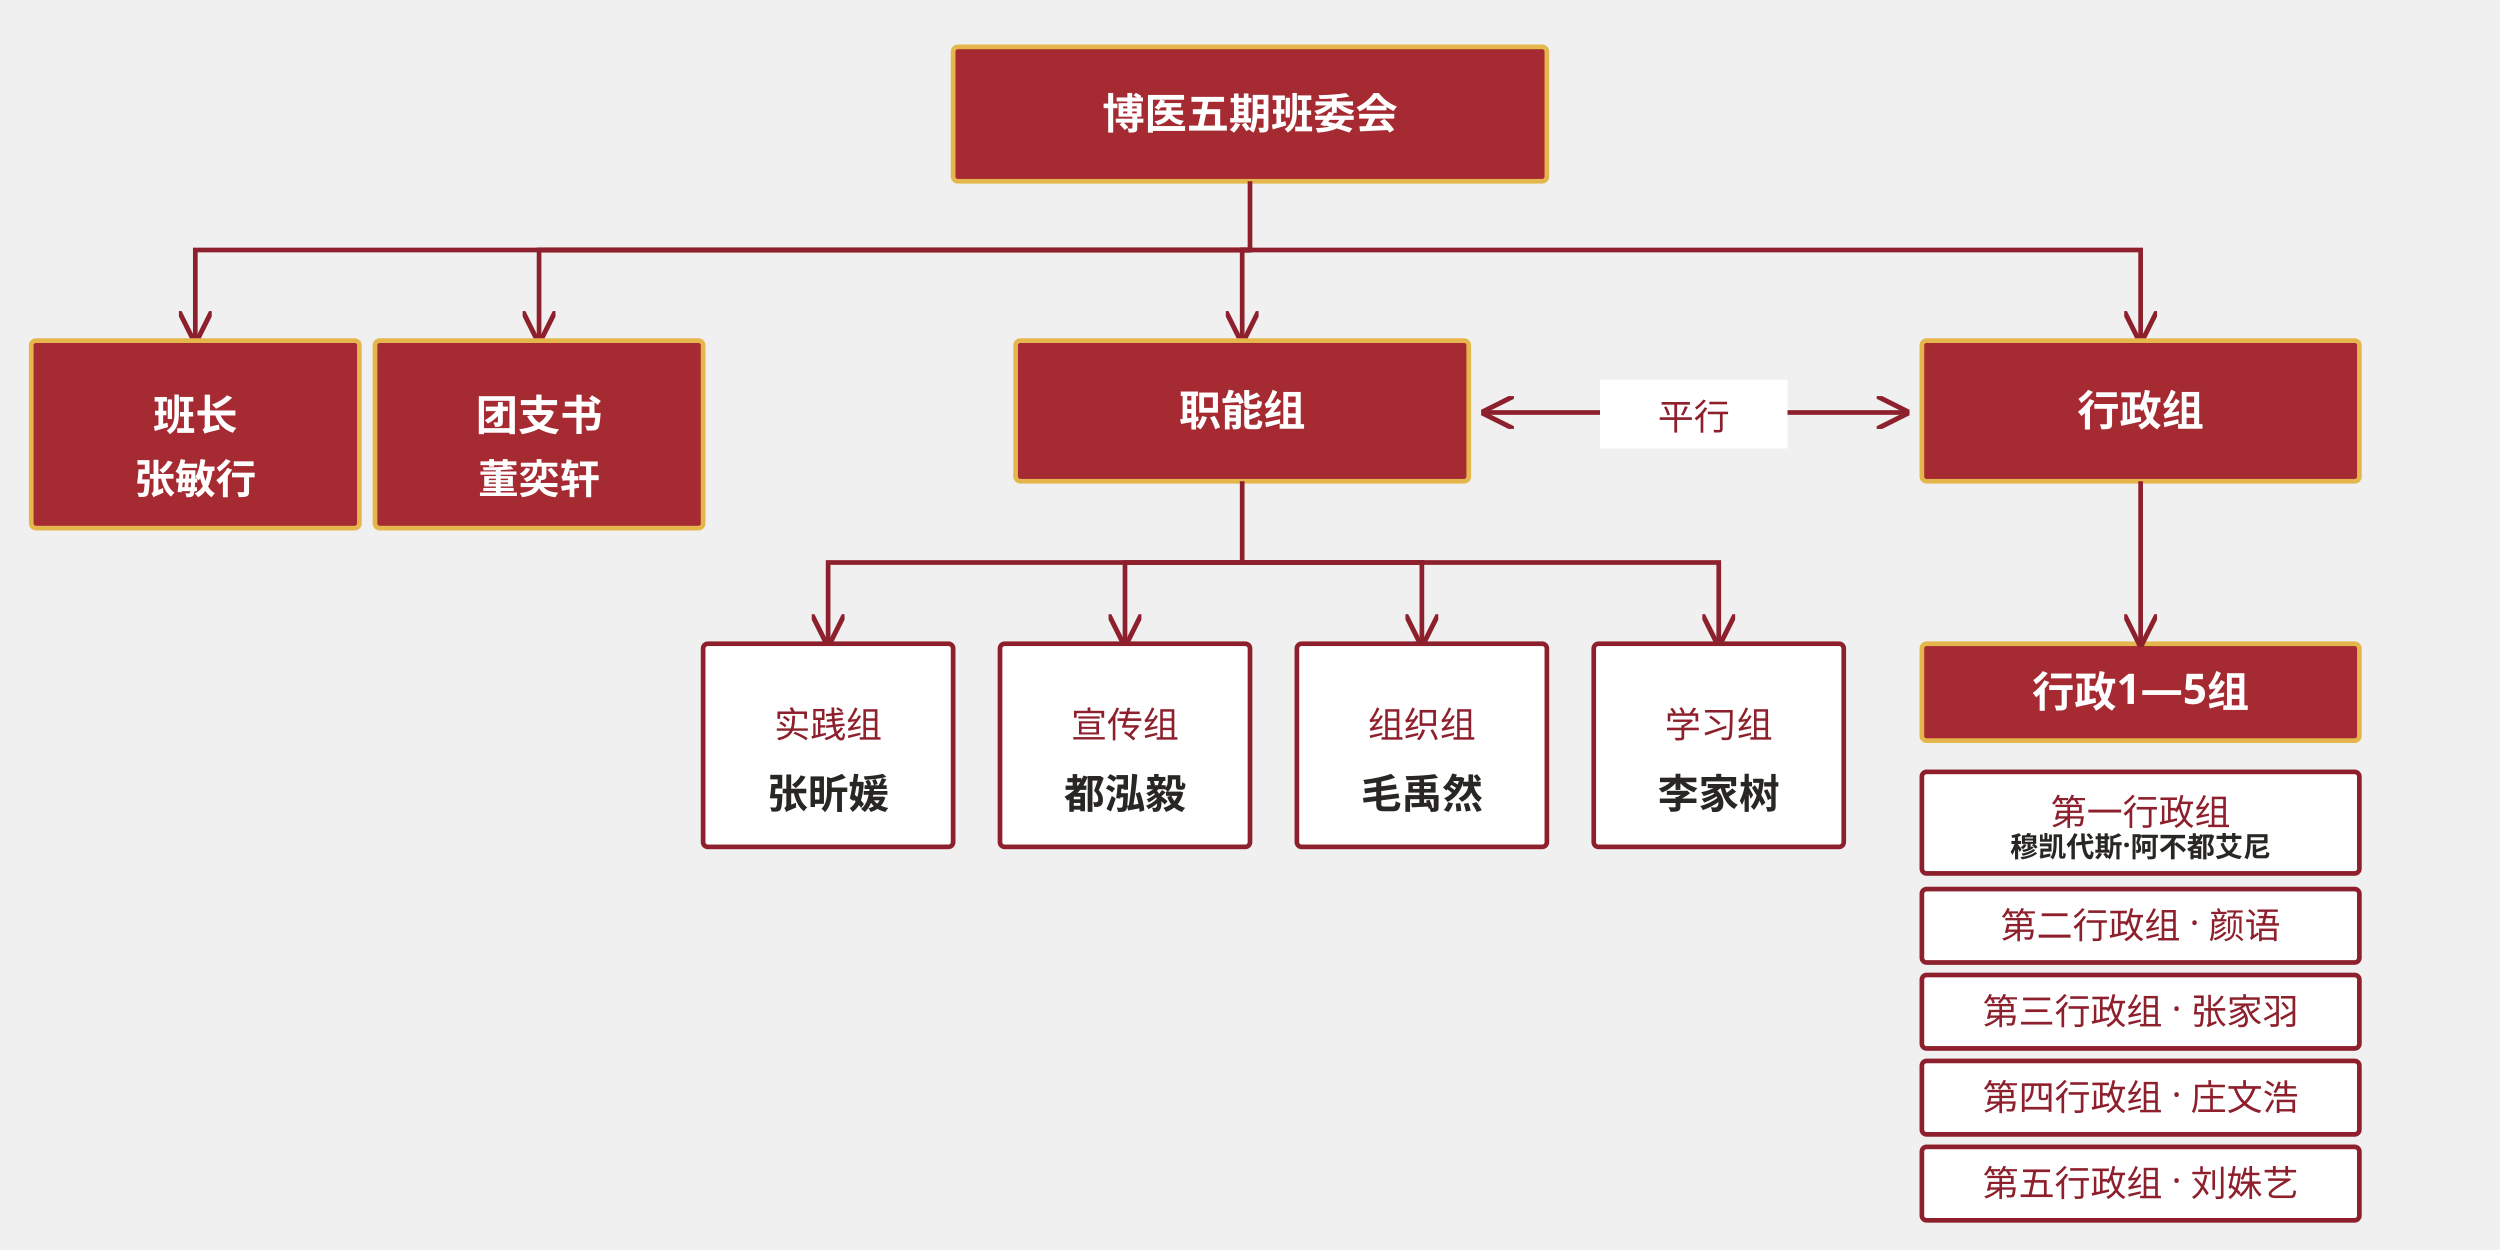
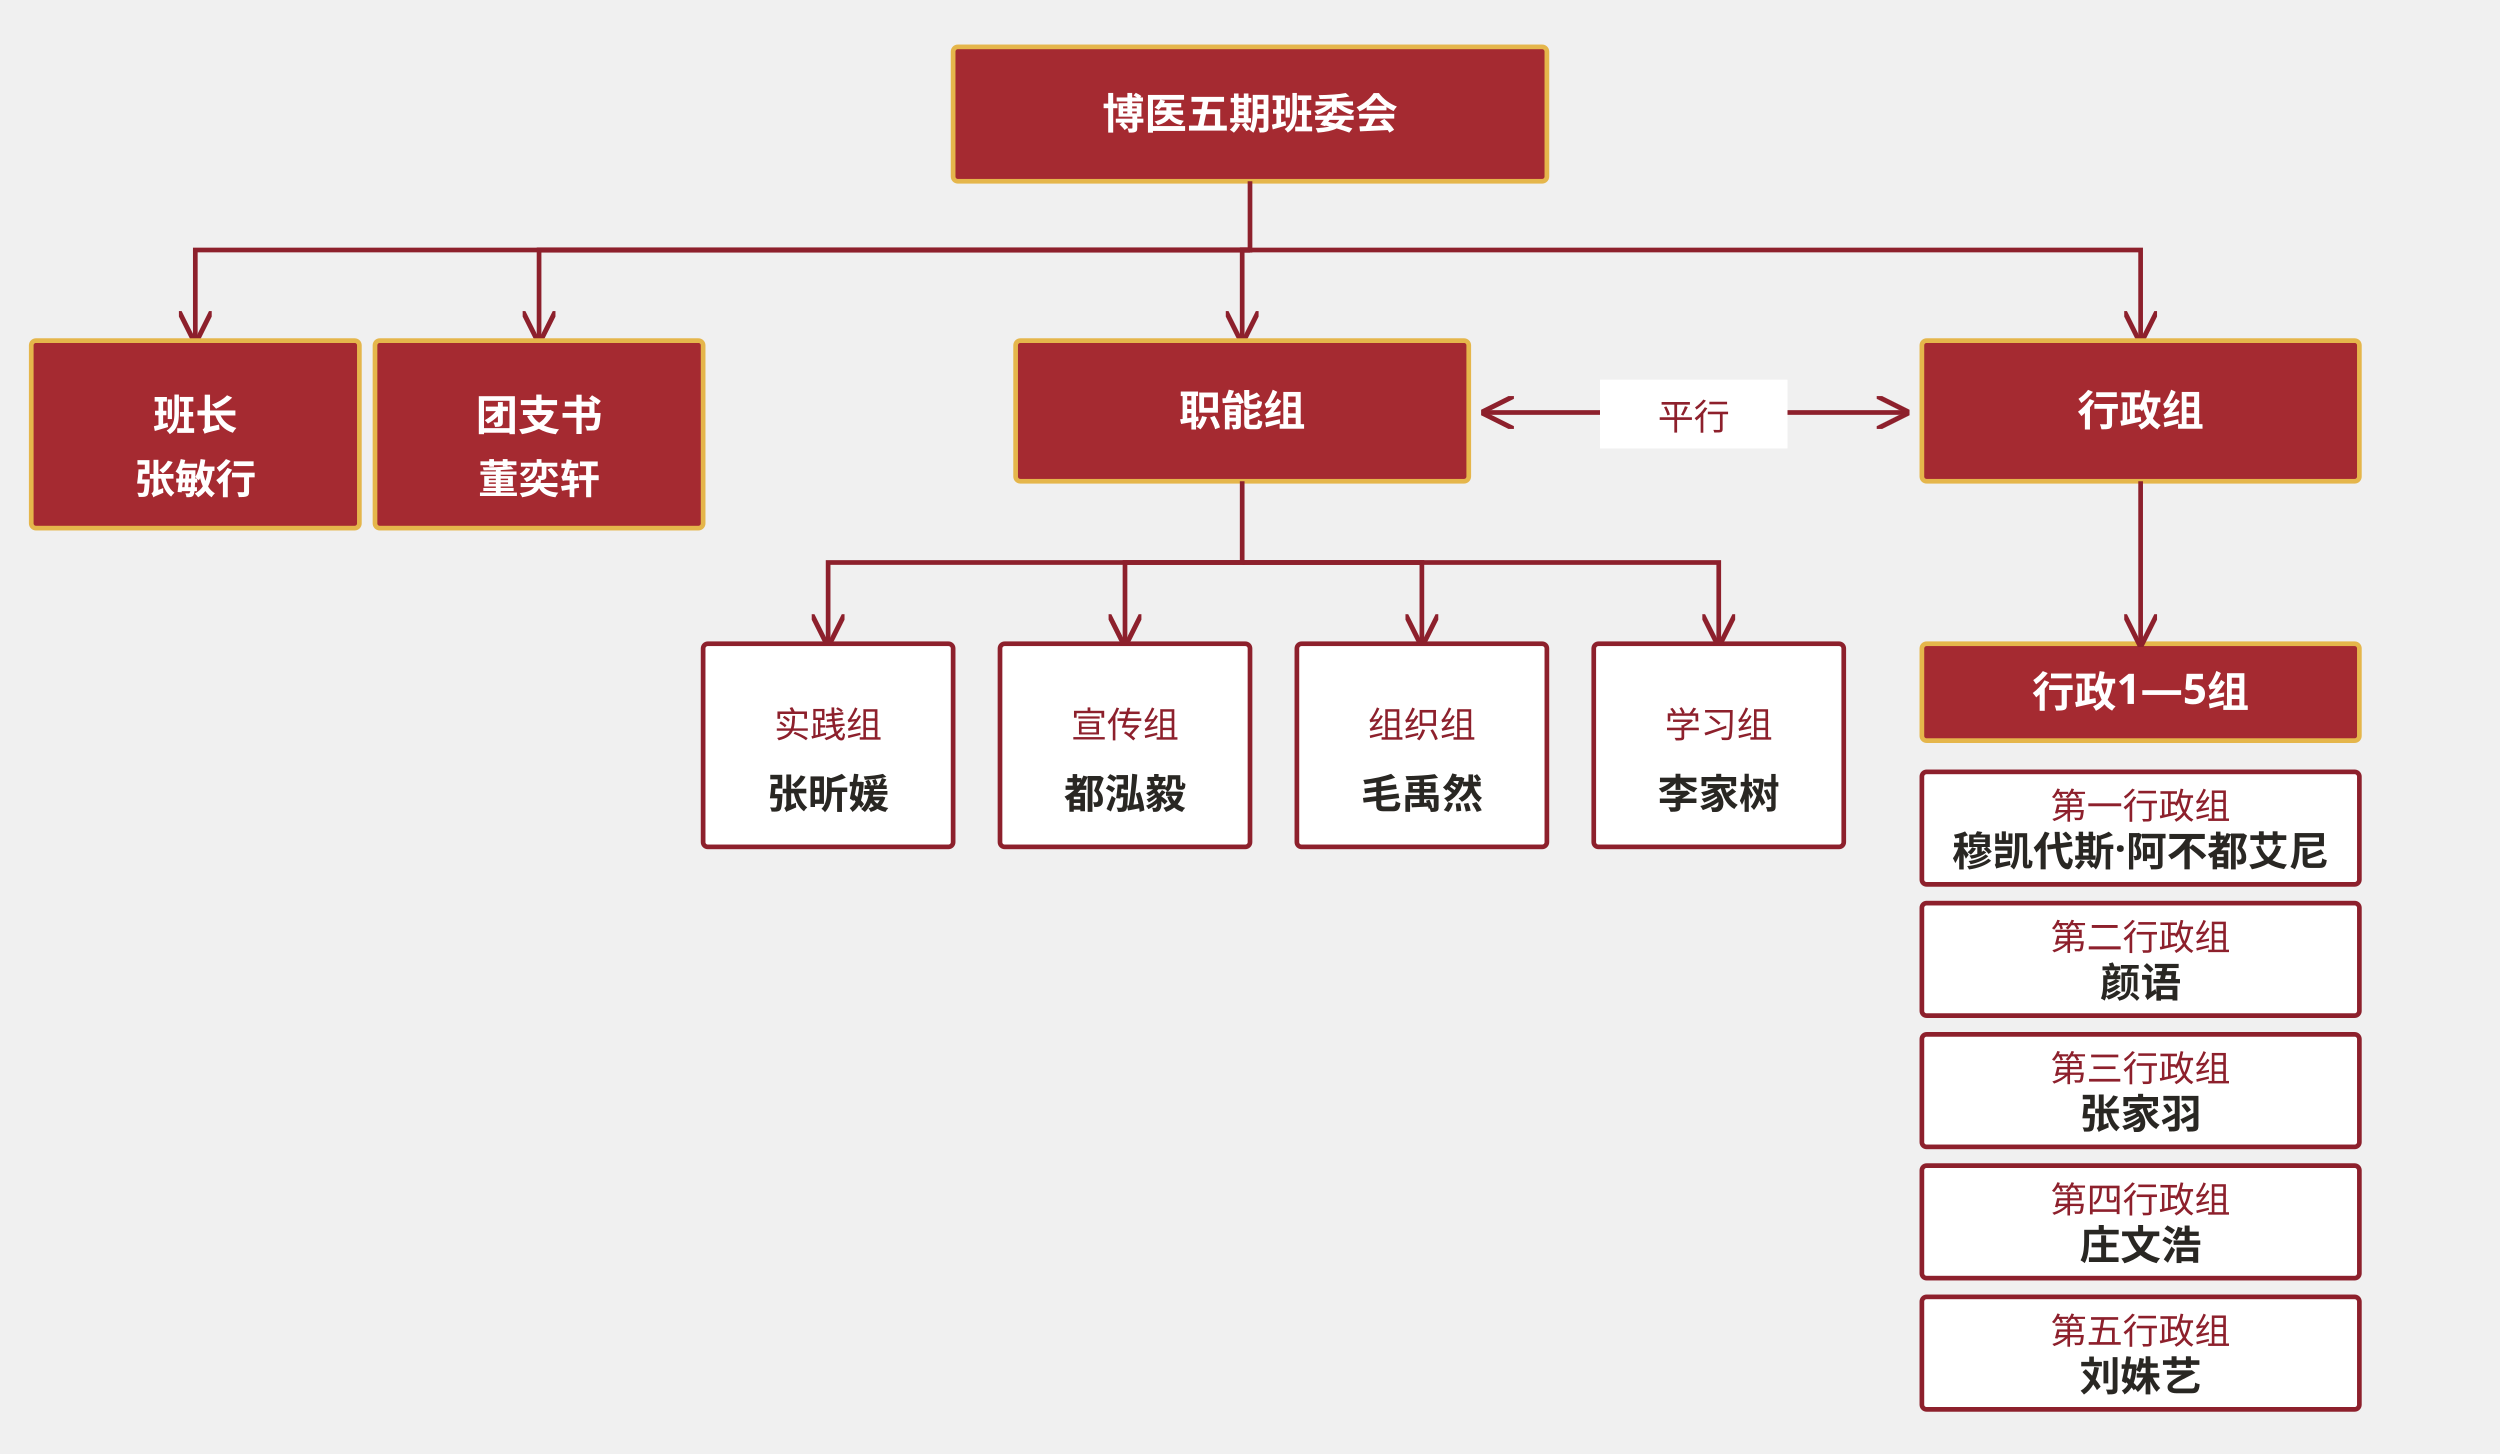
- <svg xmlns="http://www.w3.org/2000/svg" viewBox="0 0 1600 800" role="img" aria-labelledby="title desc">
+ <svg xmlns="http://www.w3.org/2000/svg" viewBox="0 0 1600 930" role="img" aria-labelledby="title desc">
  <defs>
    <marker id="arrow" viewBox="0 0 10 10" refX="9" refY="5" markerWidth="7" markerHeight="7" orient="auto-start-reverse">
      <path d="M0 0L10 5L0 10" fill="none" stroke="#8d202c" stroke-width="1.5" />
    </marker>
  </defs>
  <style>text{font-family:system-ui,"Microsoft YaHei",sans-serif} .edge{fill:none;stroke:#8d202c;stroke-width:3;marker-end:url(#arrow)} .role{fill:#fff;font-size:27px;font-weight:600}.name{fill:#292723;font-size:26px;font-weight:600}.label{fill:#8d202c;font-size:23px}</style>
  <rect x="610" y="30" width="380" height="86" rx="3" fill="#a52a31" stroke="#e5b64b" stroke-width="3" />
  <text class="role" x="800.0" y="73.0" text-anchor="middle" dominant-baseline="middle">博医五期班委会</text>
  <path class="edge" d="M800 116V160H125V218" />
  <path class="edge" d="M800 160H345V218" />
  <path class="edge" d="M800 160H795V218" />
  <path class="edge" d="M800 160H1370V218" />
  <rect x="20" y="218" width="210" height="120" rx="3" fill="#a52a31" stroke="#e5b64b" stroke-width="3" />
  <text class="role" x="125.0" y="266.0" text-anchor="middle" dominant-baseline="middle">班长</text>
  <text x="125.0" y="306.8" text-anchor="middle" dominant-baseline="middle" fill="#fff" font-size="26" font-weight="600">张敏行</text>
  <rect x="240" y="218" width="210" height="120" rx="3" fill="#a52a31" stroke="#e5b64b" stroke-width="3" />
  <text class="role" x="345.0" y="266.0" text-anchor="middle" dominant-baseline="middle">团支书</text>
  <text x="345.0" y="306.8" text-anchor="middle" dominant-baseline="middle" fill="#fff" font-size="26" font-weight="600">董奕轩</text>
  <rect x="650" y="218" width="290" height="90" rx="3" fill="#a52a31" stroke="#e5b64b" stroke-width="3" />
  <text class="role" x="795.0" y="263.0" text-anchor="middle" dominant-baseline="middle">职能组</text>
  <rect x="1230" y="218" width="280" height="90" rx="3" fill="#a52a31" stroke="#e5b64b" stroke-width="3" />
  <text class="role" x="1370.0" y="263.0" text-anchor="middle" dominant-baseline="middle">行政组</text>
  <path class="edge" d="M950 264H1220" marker-start="url(#arrow)" />
  <rect x="1024" y="243" width="120" height="44" fill="white" />
  <text class="label" x="1084" y="267" text-anchor="middle" dominant-baseline="middle">平行</text>
  <path class="edge" d="M795 308V360H530V412" />
  <path class="edge" d="M795 360H720V412" />
  <path class="edge" d="M795 360H910V412" />
  <path class="edge" d="M795 360H1100V412" />
  <rect x="450" y="412" width="160" height="130" rx="3" fill="#fff" stroke="#8d202c" stroke-width="3" />
  <text class="label" x="530.0" y="464.0" text-anchor="middle" dominant-baseline="middle">实践组</text>
  <text x="530.0" y="508.2" text-anchor="middle" dominant-baseline="middle" fill="#292723" font-size="26" font-weight="600">张昕媛</text>
  <rect x="640" y="412" width="160" height="130" rx="3" fill="#fff" stroke="#8d202c" stroke-width="3" />
  <text class="label" x="720.0" y="464.0" text-anchor="middle" dominant-baseline="middle">宣传组</text>
  <text x="720.0" y="508.2" text-anchor="middle" dominant-baseline="middle" fill="#292723" font-size="26" font-weight="600">都泓毅</text>
  <rect x="830" y="412" width="160" height="130" rx="3" fill="#fff" stroke="#8d202c" stroke-width="3" />
  <text class="label" x="910.0" y="464.0" text-anchor="middle" dominant-baseline="middle">组织组</text>
  <text x="910.0" y="508.2" text-anchor="middle" dominant-baseline="middle" fill="#292723" font-size="26" font-weight="600">毛禹然</text>
  <rect x="1020" y="412" width="160" height="130" rx="3" fill="#fff" stroke="#8d202c" stroke-width="3" />
  <text class="label" x="1100.0" y="464.0" text-anchor="middle" dominant-baseline="middle">学习组</text>
  <text x="1100.0" y="508.2" text-anchor="middle" dominant-baseline="middle" fill="#292723" font-size="26" font-weight="600">李家树</text>
  <rect x="1230" y="412" width="280" height="62" rx="3" fill="#a52a31" stroke="#e5b64b" stroke-width="3" />
  <text class="role" x="1370.0" y="443.0" text-anchor="middle" dominant-baseline="middle">行政1—5组</text>
  <path class="edge" d="M1370 308V412" />
-   <rect x="1230" y="494" width="280" height="65" rx="3" fill="#fff" stroke="#8d202c" stroke-width="3" />
-   <text class="label" x="1370.0" y="520.0" text-anchor="middle" dominant-baseline="middle">第一行政组</text>
-   <text x="1370.0" y="542.1" text-anchor="middle" dominant-baseline="middle" fill="#292723" font-size="18" font-weight="600">穆凯代斯·阿不都艾尼</text>
-   <rect x="1230" y="569" width="280" height="47" rx="3" fill="#fff" stroke="#8d202c" stroke-width="3" />
-   <text class="label" x="1370.0" y="592.5" text-anchor="middle" dominant-baseline="middle">第二行政组 · 颜语</text>
-   <rect x="1230" y="624" width="280" height="47" rx="3" fill="#fff" stroke="#8d202c" stroke-width="3" />
-   <text class="label" x="1370.0" y="647.5" text-anchor="middle" dominant-baseline="middle">第三行政组 · 张家羽</text>
-   <rect x="1230" y="679" width="280" height="47" rx="3" fill="#fff" stroke="#8d202c" stroke-width="3" />
-   <text class="label" x="1370.0" y="702.5" text-anchor="middle" dominant-baseline="middle">第四行政组 · 庄文浩</text>
-   <rect x="1230" y="734" width="280" height="47" rx="3" fill="#fff" stroke="#8d202c" stroke-width="3" />
-   <text class="label" x="1370.0" y="757.5" text-anchor="middle" dominant-baseline="middle">第五行政组 · 刘姝艺</text>
+   <g class="org-admin-node">
+     <rect x="1230" y="494" width="280" height="72" rx="3" fill="#fff" stroke="#8d202c" stroke-width="3" />
+     <text class="label" x="1370" y="516" text-anchor="middle" dominant-baseline="middle">第一行政组</text>
+     <text class="org-person" x="1370" y="545" text-anchor="middle" dominant-baseline="middle" fill="#292723" font-size="26" font-weight="600">穆凯代斯·阿不都艾尼</text>
+   </g>
+   <g class="org-admin-node">
+     <rect x="1230" y="578" width="280" height="72" rx="3" fill="#fff" stroke="#8d202c" stroke-width="3" />
+     <text class="label" x="1370" y="600" text-anchor="middle" dominant-baseline="middle">第二行政组</text>
+     <text class="org-person" x="1370" y="629" text-anchor="middle" dominant-baseline="middle" fill="#292723" font-size="26" font-weight="600">颜语</text>
+   </g>
+   <g class="org-admin-node">
+     <rect x="1230" y="662" width="280" height="72" rx="3" fill="#fff" stroke="#8d202c" stroke-width="3" />
+     <text class="label" x="1370" y="684" text-anchor="middle" dominant-baseline="middle">第三行政组</text>
+     <text class="org-person" x="1370" y="713" text-anchor="middle" dominant-baseline="middle" fill="#292723" font-size="26" font-weight="600">张家羽</text>
+   </g>
+   <g class="org-admin-node">
+     <rect x="1230" y="746" width="280" height="72" rx="3" fill="#fff" stroke="#8d202c" stroke-width="3" />
+     <text class="label" x="1370" y="768" text-anchor="middle" dominant-baseline="middle">第四行政组</text>
+     <text class="org-person" x="1370" y="797" text-anchor="middle" dominant-baseline="middle" fill="#292723" font-size="26" font-weight="600">庄文浩</text>
+   </g>
+   <g class="org-admin-node">
+     <rect x="1230" y="830" width="280" height="72" rx="3" fill="#fff" stroke="#8d202c" stroke-width="3" />
+     <text class="label" x="1370" y="852" text-anchor="middle" dominant-baseline="middle">第五行政组</text>
+     <text class="org-person" x="1370" y="881" text-anchor="middle" dominant-baseline="middle" fill="#292723" font-size="26" font-weight="600">刘姝艺</text>
+   </g>
</svg>
